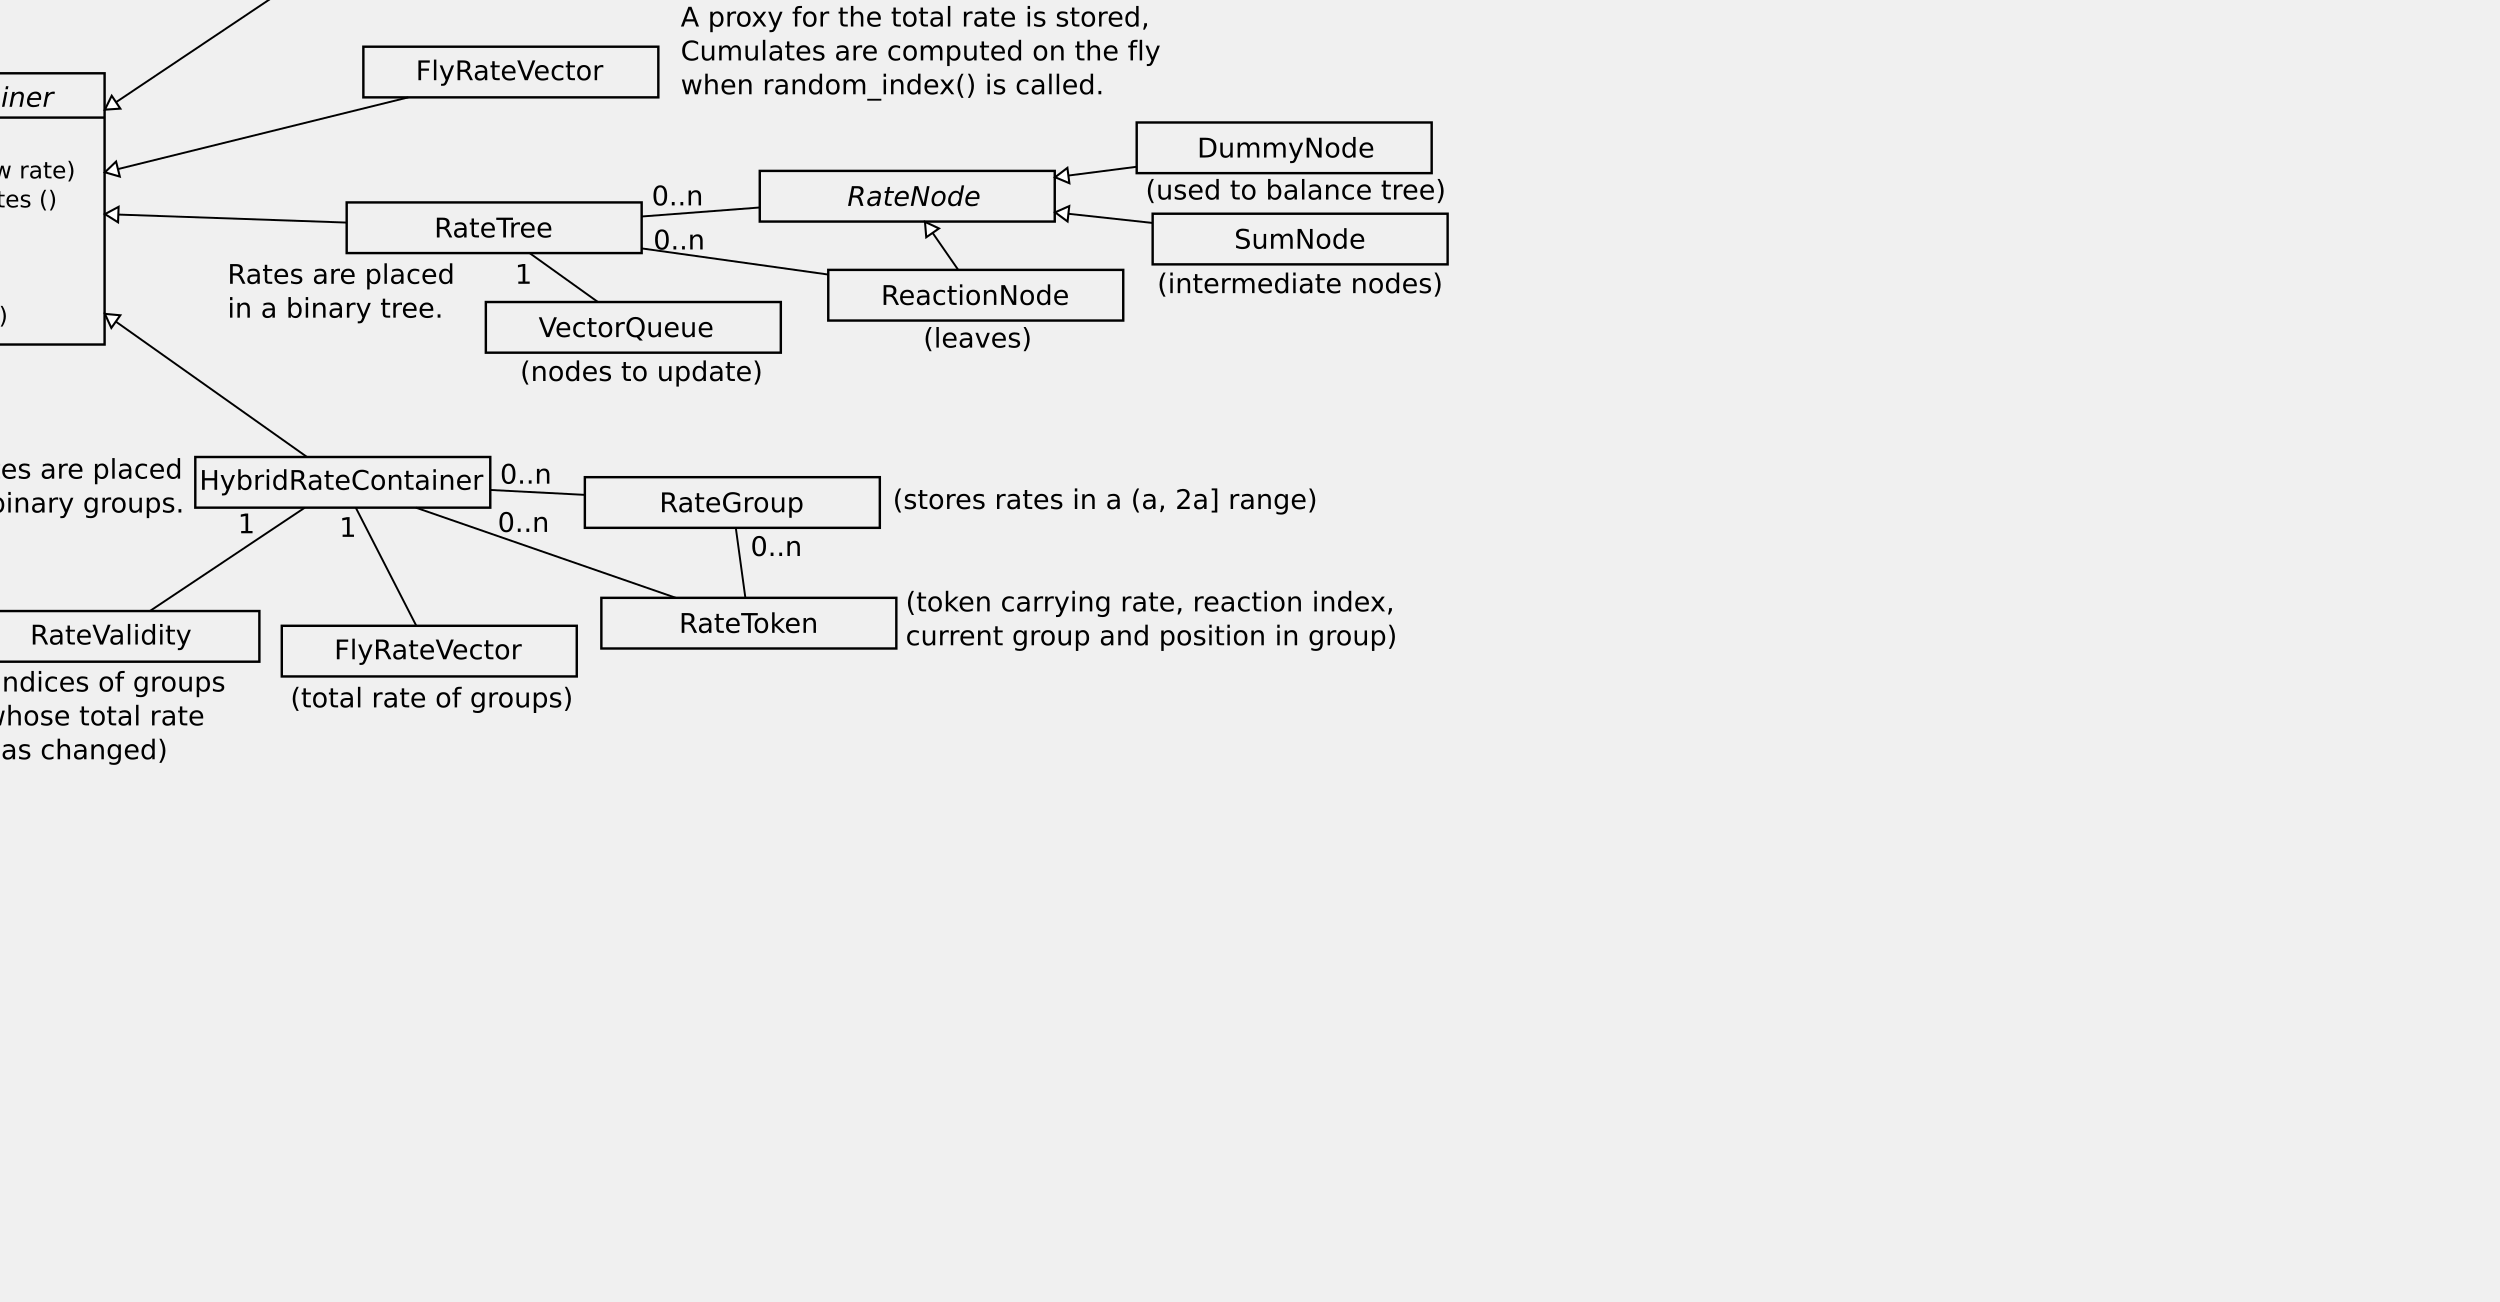
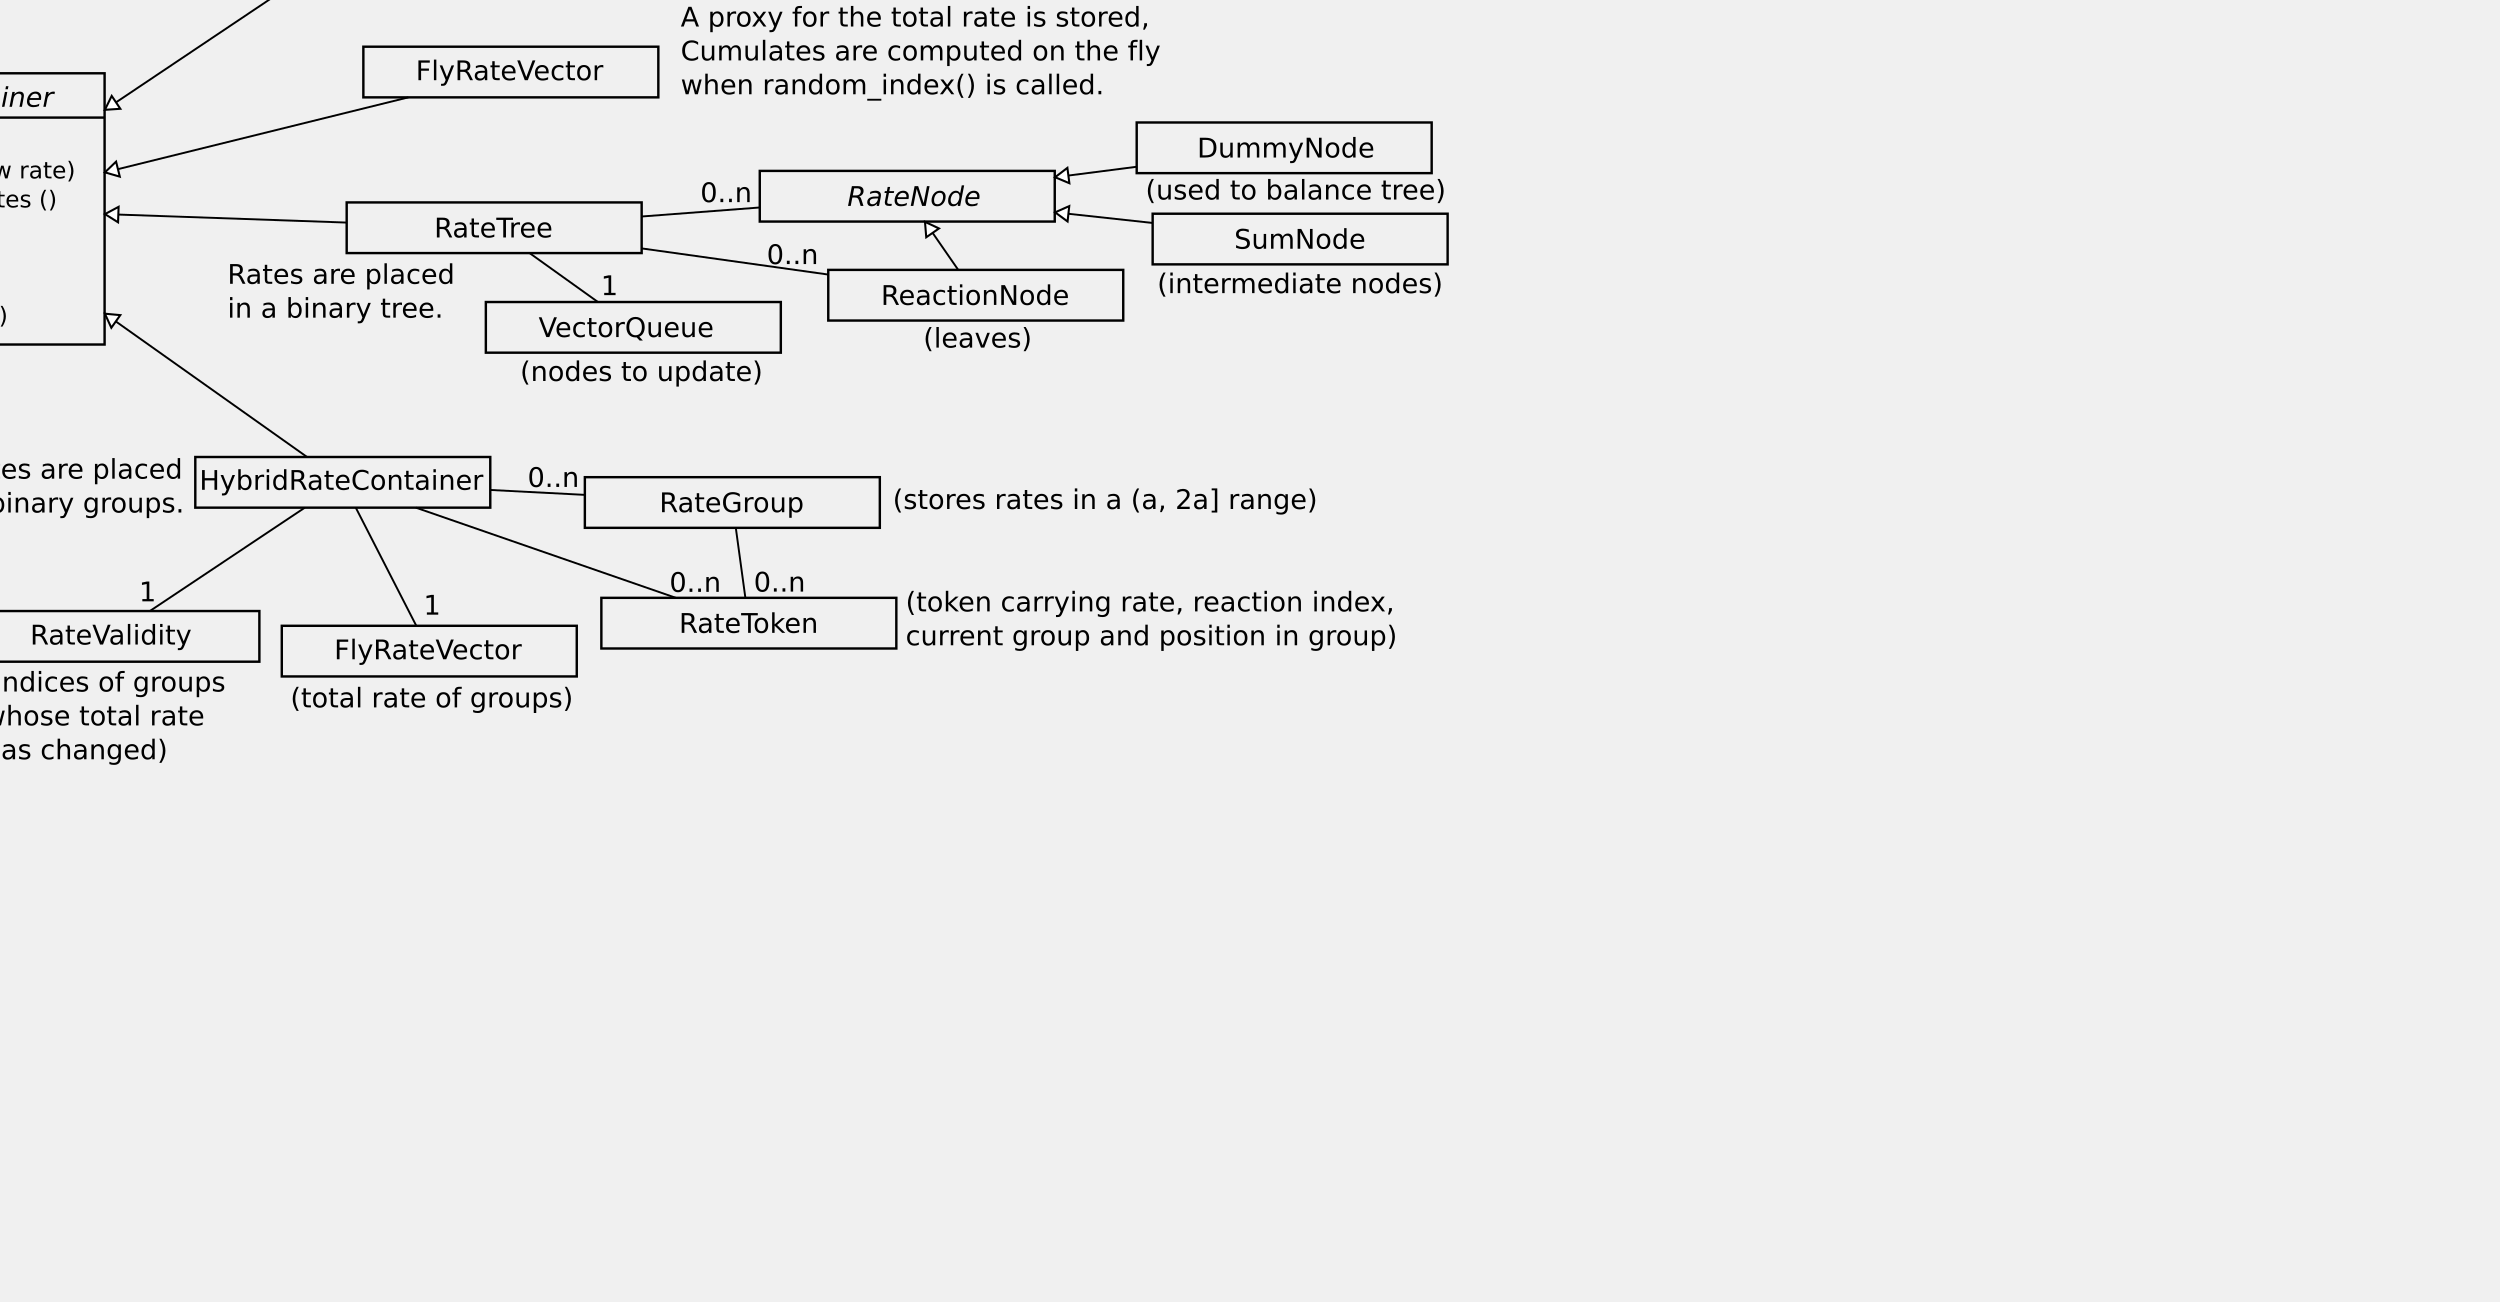
<svg xmlns="http://www.w3.org/2000/svg" id="svg2" version="1.1" width="1292.062" height="672.531" xml:space="preserve">
  <defs id="defs6">
    <marker orient="auto" refY="0.0" refX="0.0" id="Arrow1Lstart" style="overflow:visible">
      <path id="path4968" d="M 0.0,0.0 L 5.0,-5.0 L -12.5,0.0 L 5.0,5.0 L 0.0,0.0 z " style="fill-rule:evenodd;stroke:#000000;stroke-width:1.0pt;marker-start:none" transform="scale(0.8) translate(12.5,0)" />
    </marker>
    <marker orient="auto" refY="0.0" refX="0.0" id="Arrow1Mstart" style="overflow:visible">
      <path id="path4974" d="M 0.0,0.0 L 5.0,-5.0 L -12.5,0.0 L 5.0,5.0 L 0.0,0.0 z " style="fill-rule:evenodd;stroke:#000000;stroke-width:1.0pt;marker-start:none" transform="scale(0.4) translate(10,0)" />
    </marker>
    <marker orient="auto" refY="0.0" refX="0.0" id="Arrow2Lend" style="overflow:visible;">
      <path id="path5264" style="font-size:12.0;fill-rule:evenodd;stroke-width:0.625;stroke-linejoin:round;" d="M 8.719,4.034 L -2.207,0.016 L 8.719,-4.002 C 6.973,-1.63 6.983,1.616 8.719,4.034 z " transform="scale(1.1) rotate(180) translate(1,0)" />
    </marker>
    <marker orient="auto" refY="0.0" refX="0.0" id="Arrow1Mend" style="overflow:visible;">
      <path id="path5252" d="M 0.0,0.0 L 5.0,-5.0 L -12.5,0.0 L 5.0,5.0 L 0.0,0.0 z " style="fill-rule:evenodd;stroke:#000000;stroke-width:1.0pt;marker-start:none;" transform="scale(0.4) rotate(180) translate(10,0)" />
    </marker>
    <marker orient="auto" refY="0.0" refX="0.0" id="Arrow1Lend" style="overflow:visible;">
      <path id="path5246" d="M 0.0,0.0 L 5.0,-5.0 L -12.5,0.0 L 5.0,5.0 L 0.0,0.0 z " style="fill-rule:evenodd;stroke:#000000;stroke-width:1.0pt;marker-start:none;" transform="scale(0.8) rotate(180) translate(12.5,0)" />
    </marker>
    <marker orient="auto" refY="0.0" refX="0.0" id="EmptyTriangleInL" style="overflow:visible">
      <path id="path5395" d="M 5.77,0.0 L -2.88,5.0 L -2.88,-5.0 L 5.77,0.0 z " style="fill-rule:evenodd;fill:#FFFFFF;stroke:#000000;stroke-width:1.0pt;marker-start:none" transform="scale(-0.8) translate(-6,0)" />
    </marker>
    <marker orient="auto" refY="0.0" refX="0.0" id="EmptyDiamondLstart" style="overflow:visible">
      <path id="path5359" d="M 0,-7.071 L -7.071,0 L 0,7.071 L 7.071,0 L 0,-7.071 z " style="fill-rule:evenodd;fill:#FFFFFF;stroke:#000000;stroke-width:1.0pt;marker-start:none" transform="scale(0.8) translate(7,0)" />
    </marker>
    <marker orient="auto" refY="0.0" refX="0.0" id="DiamondLstart" style="overflow:visible">
      <path id="path5332" d="M 0,-7.071 L -7.071,0 L 0,7.071 L 7.071,0 L 0,-7.071 z " style="fill-rule:evenodd;stroke:#000000;stroke-width:1.0pt;marker-start:none" transform="scale(0.8) translate(7,0)" />
    </marker>
    <marker orient="auto" refY="0" refX="0" id="marker26652" style="overflow:visible">
      <path id="path26654" style="font-size:12px;fill-rule:evenodd;stroke-width:0.625;stroke-linejoin:round" d="M 8.719,4.034 -2.207,0.016 8.719,-4.002 c -1.745,2.372 -1.735,5.617 -6e-7,8.035 z" transform="matrix(-1.1,0,0,-1.1,-1.1,0)" />
    </marker>
    <marker orient="auto" refY="0" refX="0" id="marker3135" style="overflow:visible">
      <path id="path3137" style="font-size:12px;fill-rule:evenodd;stroke-width:0.625;stroke-linejoin:round" d="M 8.719,4.034 -2.207,0.016 8.719,-4.002 c -1.745,2.372 -1.735,5.617 -6e-7,8.035 z" transform="matrix(-1.1,0,0,-1.1,-1.1,0)" />
    </marker>
    <marker orient="auto" refY="0" refX="0" id="marker3139" style="overflow:visible">
      <path id="path3141" style="font-size:12px;fill-rule:evenodd;stroke-width:0.625;stroke-linejoin:round" d="M 8.719,4.034 -2.207,0.016 8.719,-4.002 c -1.745,2.372 -1.735,5.617 -6e-7,8.035 z" transform="matrix(-1.1,0,0,-1.1,-1.1,0)" />
    </marker>
    <marker orient="auto" refY="0" refX="0" id="marker26130" style="overflow:visible">
      <path id="path26132" d="M 0,-7.071 -7.071,0 0,7.071 7.071,0 0,-7.071 z" style="fill:#ffffff;fill-rule:evenodd;stroke:#000000;stroke-width:1pt;marker-start:none" transform="matrix(0.8,0,0,0.8,5.6,0)" />
    </marker>
    <marker orient="auto" refY="0" refX="0" id="marker3145" style="overflow:visible">
      <path id="path3147" d="M 0,-7.071 -7.071,0 0,7.071 7.071,0 0,-7.071 z" style="fill:#ffffff;fill-rule:evenodd;stroke:#000000;stroke-width:1pt;marker-start:none" transform="matrix(0.8,0,0,0.8,5.6,0)" />
    </marker>
    <marker orient="auto" refY="0" refX="0" id="marker3149" style="overflow:visible">
      <path id="path3151" d="M 0,-7.071 -7.071,0 0,7.071 7.071,0 0,-7.071 z" style="fill:#ffffff;fill-rule:evenodd;stroke:#000000;stroke-width:1pt;marker-start:none" transform="matrix(0.8,0,0,0.8,5.6,0)" />
    </marker>
    <marker orient="auto" refY="0" refX="0" id="marker3153" style="overflow:visible">
      <path id="path3155" d="M 0,-7.071 -7.071,0 0,7.071 7.071,0 0,-7.071 z" style="fill:#ffffff;fill-rule:evenodd;stroke:#000000;stroke-width:1pt;marker-start:none" transform="matrix(0.8,0,0,0.8,5.6,0)" />
    </marker>
    <marker orient="auto" refY="0" refX="0" id="marker26656" style="overflow:visible">
      <path id="path26658" d="M 0,-7.071 -7.071,0 0,7.071 7.071,0 0,-7.071 z" style="fill-rule:evenodd;stroke:#000000;stroke-width:1pt;marker-start:none" transform="matrix(0.8,0,0,0.8,5.6,0)" />
    </marker>
    <marker orient="auto" refY="0" refX="0" id="marker26644" style="overflow:visible">
      <path id="path26646" d="m 5.77,0 -8.65,5 0,-10 8.65,5 z" style="fill:#ffffff;fill-rule:evenodd;stroke:#000000;stroke-width:1pt;marker-start:none" transform="matrix(-0.8,0,0,-0.8,4.8,0)" />
    </marker>
    <marker orient="auto" refY="0" refX="0" id="marker3161" style="overflow:visible">
      <path id="path3163" d="m 5.77,0 -8.65,5 0,-10 8.65,5 z" style="fill:#ffffff;fill-rule:evenodd;stroke:#000000;stroke-width:1pt;marker-start:none" transform="matrix(-0.8,0,0,-0.8,4.8,0)" />
    </marker>
    <marker orient="auto" refY="0" refX="0" id="marker3165" style="overflow:visible">
      <path id="path3167" d="m 5.77,0 -8.65,5 0,-10 8.65,5 z" style="fill:#ffffff;fill-rule:evenodd;stroke:#000000;stroke-width:1pt;marker-start:none" transform="matrix(-0.8,0,0,-0.8,4.8,0)" />
    </marker>
    <marker orient="auto" refY="0" refX="0" id="marker3169" style="overflow:visible">
      <path id="path3171" d="M 0,-7.071 -7.071,0 0,7.071 7.071,0 0,-7.071 z" style="fill-rule:evenodd;stroke:#000000;stroke-width:1pt;marker-start:none" transform="matrix(0.8,0,0,0.8,5.6,0)" />
    </marker>
    <marker orient="auto" refY="0" refX="0" id="marker3173" style="overflow:visible">
      <path id="path3175" d="M 0,-7.071 -7.071,0 0,7.071 7.071,0 0,-7.071 z" style="fill-rule:evenodd;stroke:#000000;stroke-width:1pt;marker-start:none" transform="matrix(0.8,0,0,0.8,5.6,0)" />
    </marker>
    <marker orient="auto" refY="0" refX="0" id="marker3177" style="overflow:visible">
      <path id="path3179" d="M 0,-7.071 -7.071,0 0,7.071 7.071,0 0,-7.071 z" style="fill-rule:evenodd;stroke:#000000;stroke-width:1pt;marker-start:none" transform="matrix(0.8,0,0,0.8,5.6,0)" />
    </marker>
    <marker orient="auto" refY="0" refX="0" id="marker3181" style="overflow:visible">
      <path id="path3183" d="M 0,-7.071 -7.071,0 0,7.071 7.071,0 0,-7.071 z" style="fill-rule:evenodd;stroke:#000000;stroke-width:1pt;marker-start:none" transform="matrix(0.8,0,0,0.8,5.6,0)" />
    </marker>
    <marker orient="auto" refY="0" refX="0" id="marker3185" style="overflow:visible">
      <path id="path3187" d="M 0,-7.071 -7.071,0 0,7.071 7.071,0 0,-7.071 z" style="fill-rule:evenodd;stroke:#000000;stroke-width:1pt;marker-start:none" transform="matrix(0.8,0,0,0.8,5.6,0)" />
    </marker>
    <marker orient="auto" refY="0" refX="0" id="marker3189" style="overflow:visible">
      <path id="path3191" d="M 0,-7.071 -7.071,0 0,7.071 7.071,0 0,-7.071 z" style="fill-rule:evenodd;stroke:#000000;stroke-width:1pt;marker-start:none" transform="matrix(0.8,0,0,0.8,5.6,0)" />
    </marker>
    <marker orient="auto" refY="0" refX="0" id="DiamondLstart-7" style="overflow:visible">
      <path id="path5332-3" d="M 0,-7.071 -7.071,0 0,7.071 7.071,0 0,-7.071 z" style="fill-rule:evenodd;stroke:#000000;stroke-width:1pt;marker-start:none" transform="matrix(0.8,0,0,0.8,5.6,0)" />
    </marker>
    <marker orient="auto" refY="0" refX="0" id="Arrow1Lend-2" style="overflow:visible">
      <path id="path5246-8" d="M 0,0 5,-5 -12.5,0 5,5 0,0 z" style="fill-rule:evenodd;stroke:#000000;stroke-width:1pt;marker-start:none" transform="matrix(-0.8,0,0,-0.8,-10,0)" />
    </marker>
    <marker orient="auto" refY="0" refX="0" id="Arrow1Lend-3" style="overflow:visible">
      <path id="path5246-6" d="M 0,0 5,-5 -12.5,0 5,5 0,0 z" style="fill-rule:evenodd;stroke:#000000;stroke-width:1pt;marker-start:none" transform="matrix(-0.8,0,0,-0.8,-10,0)" />
    </marker>
    <marker orient="auto" refY="0" refX="0" id="Arrow1Lend-9" style="overflow:visible">
      <path id="path5246-7" d="M 0,0 5,-5 -12.5,0 5,5 0,0 z" style="fill-rule:evenodd;stroke:#000000;stroke-width:1pt;marker-start:none" transform="matrix(-0.8,0,0,-0.8,-10,0)" />
    </marker>
    <marker orient="auto" refY="0" refX="0" id="Arrow1Lend-4" style="overflow:visible">
      <path id="path5246-2" d="M 0,0 5,-5 -12.5,0 5,5 0,0 z" style="fill-rule:evenodd;stroke:#000000;stroke-width:1pt;marker-start:none" transform="matrix(-0.8,0,0,-0.8,-10,0)" />
    </marker>
    <marker orient="auto" refY="0" refX="0" id="Arrow1Lend-0" style="overflow:visible">
      <path id="path5246-65" d="M 0,0 5,-5 -12.5,0 5,5 0,0 z" style="fill-rule:evenodd;stroke:#000000;stroke-width:1pt;marker-start:none" transform="matrix(-0.8,0,0,-0.8,-10,0)" />
    </marker>
    <marker orient="auto" refY="0" refX="0" id="Arrow1Lstart-5" style="overflow:visible">
      <path id="path4968-0" d="M 0,0 5,-5 -12.5,0 5,5 0,0 z" style="fill-rule:evenodd;stroke:#000000;stroke-width:1pt;marker-start:none" transform="matrix(0.8,0,0,0.8,10,0)" />
    </marker>
    <marker orient="auto" refY="0" refX="0" id="Arrow1Lend-8" style="overflow:visible">
      <path id="path5246-9" d="M 0,0 5,-5 -12.5,0 5,5 0,0 z" style="fill-rule:evenodd;stroke:#000000;stroke-width:1pt;marker-start:none" transform="matrix(-0.8,0,0,-0.8,-10,0)" />
    </marker>
  </defs>
  <g id="g10" transform="matrix(1.25,0,0,-1.25,0,672.5313)">
    <text xml:space="preserve" style="font-size:9.6px;font-style:normal;font-variant:normal;font-weight:normal;font-stretch:normal;line-height:125%;letter-spacing:0px;word-spacing:0px;fill:#000000;fill-opacity:1;stroke:none;font-family:DejaVu Sans;-inkscape-font-specification:DejaVu Sans" x="475.048" y="-444.904" id="text4309-6-8" transform="scale(1,-1)">
      <tspan id="tspan7746-8" x="475.048" y="-444.904" />
      <tspan id="tspan7114-2-8" x="475.048" y="-432.904" />
    </text>
    <g id="g5573-2-6" transform="translate(-284.9217,16.38371)">
      <path id="path104-1-9" style="fill:none;stroke:#000000;stroke-width:1;stroke-linecap:butt;stroke-linejoin:miter;stroke-miterlimit:4;stroke-opacity:1;stroke-dasharray:none" d="m 206.208,491.339 121.959,0 0,-112.144 -121.959,0 z" />
      <text y="-477.49" x="226.393" transform="scale(1,-1)" id="text106-6-9" style="font-size:11.2px;font-style:oblique;font-variant:normal;font-weight:normal;font-stretch:normal;font-family:DejaVu Sans;-inkscape-font-specification:DejaVu Sans Oblique">
        <tspan style="font-size:11.2px;font-style:oblique;font-variant:normal;font-weight:normal;font-stretch:normal;writing-mode:lr-tb;fill:#000000;fill-opacity:1;fill-rule:nonzero;stroke:none;font-family:DejaVu Sans;-inkscape-font-specification:DejaVu Sans Oblique" x="226.393" y="-477.49" id="tspan108-1-2">RateContainer</tspan>
      </text>
      <path id="path3395-3-0" d="m 205.658,473.022 122.693,0" style="fill:none;stroke:#000000;stroke-width:1;stroke-linecap:butt;stroke-linejoin:miter;stroke-miterlimit:4;stroke-opacity:1;stroke-dasharray:none" />
      <text transform="scale(1,-1)" id="text4309-3-4" y="-459.884" x="209.343" style="font-size:9.6px;font-style:normal;font-variant:normal;font-weight:normal;font-stretch:normal;line-height:125%;letter-spacing:0px;word-spacing:0px;fill:#000000;fill-opacity:1;stroke:none;font-family:DejaVu Sans;-inkscape-font-specification:DejaVu Sans" xml:space="preserve">
        <tspan style="font-style:oblique;-inkscape-font-specification:DejaVu Sans Oblique" y="-459.884" x="209.343" id="tspan4311-6-0">commands</tspan>
        <tspan id="tspan4319-5-0" y="-447.884" x="209.343">set_rate (id, new rate)</tspan>
        <tspan y="-435.884" x="209.343" id="tspan7084-7-4">update_cumulates ()</tspan>
        <tspan id="tspan4315-0-1" y="-423.884" x="209.343" />
        <tspan style="font-style:oblique;-inkscape-font-specification:DejaVu Sans Oblique" id="tspan4321-9-4" y="-411.884" x="209.343">accessors</tspan>
        <tspan y="-399.884" x="209.343" id="tspan6718-1-5">total_rate ()</tspan>
        <tspan y="-387.884" x="209.343" id="tspan7537-8-1">random_index ()</tspan>
        <tspan y="-375.884" x="209.343" id="tspan3089-5-7" />
      </text>
    </g>
    <g id="g3203" transform="translate(-6.029068,-21.43668)">
      <path d="m 87.068,590.649 121.959,0 0,-20.944 -121.959,0 z" style="fill:none;stroke:#000000;stroke-width:1;stroke-linecap:butt;stroke-linejoin:miter;stroke-miterlimit:4;stroke-opacity:1;stroke-dasharray:none" id="path104-1-9-7" />
      <text transform="scale(1,-1)" style="font-size:11.2px;font-style:normal;font-variant:normal;font-weight:normal;font-stretch:normal;font-family:DejaVu Sans;-inkscape-font-specification:DejaVu Sans" id="text106-6-9-5" x="116.823" y="-576.174">
        <tspan id="tspan108-1-2-9" y="-576.174" x="116.823" style="font-size:11.2px;font-style:normal;font-variant:normal;font-weight:normal;font-stretch:normal;writing-mode:lr-tb;fill:#000000;fill-opacity:1;fill-rule:nonzero;stroke:none;font-family:DejaVu Sans;-inkscape-font-specification:DejaVu Sans">RateVector</tspan>
      </text>
    </g>
    <g id="g3203-0" transform="translate(56.27129,-136.3193)">
      <path d="m 87.068,590.649 121.959,0 0,-20.944 -121.959,0 z" style="fill:none;stroke:#000000;stroke-width:1;stroke-linecap:butt;stroke-linejoin:miter;stroke-miterlimit:4;stroke-opacity:1;stroke-dasharray:none" id="path104-1-9-7-8" />
      <text transform="scale(1,-1)" style="font-size:11.2px;font-style:normal;font-variant:normal;font-weight:normal;font-stretch:normal;font-family:DejaVu Sans;-inkscape-font-specification:DejaVu Sans" id="text106-6-9-5-3" x="123.263" y="-576.174">
        <tspan id="tspan108-1-2-9-2" y="-576.174" x="123.263" style="font-size:11.2px;font-style:normal;font-variant:normal;font-weight:normal;font-stretch:normal;writing-mode:lr-tb;fill:#000000;fill-opacity:1;fill-rule:nonzero;stroke:none;font-family:DejaVu Sans;-inkscape-font-specification:DejaVu Sans">RateTree</tspan>
      </text>
    </g>
    <g id="g3203-0-1" transform="translate(-6.318726,-241.5748)">
      <path d="m 87.068,590.649 121.959,0 0,-20.944 -121.959,0 z" style="fill:none;stroke:#000000;stroke-width:1;stroke-linecap:butt;stroke-linejoin:miter;stroke-miterlimit:4;stroke-opacity:1;stroke-dasharray:none" id="path104-1-9-7-8-0" />
      <text transform="scale(1,-1)" style="font-size:11.2px;font-style:normal;font-variant:normal;font-weight:normal;font-stretch:normal;font-family:DejaVu Sans;-inkscape-font-specification:DejaVu Sans" id="text106-6-9-5-3-1" x="88.769" y="-577.087">
        <tspan id="tspan108-1-2-9-2-0" y="-577.087" x="88.769" style="font-size:11.2px;font-style:normal;font-variant:normal;font-weight:normal;font-stretch:normal;writing-mode:lr-tb;fill:#000000;fill-opacity:1;fill-rule:nonzero;stroke:none;font-family:DejaVu Sans;-inkscape-font-specification:DejaVu Sans">HybridRateContainer</tspan>
      </text>
    </g>
    <g id="g3203-60" transform="translate(63.1673,-71.93449)">
      <path d="m 87.068,590.649 121.959,0 0,-20.944 -121.959,0 z" style="fill:none;stroke:#000000;stroke-width:1;stroke-linecap:butt;stroke-linejoin:miter;stroke-miterlimit:4;stroke-opacity:1;stroke-dasharray:none" id="path104-1-9-7-6" />
      <text transform="scale(1,-1)" style="font-size:11.2px;font-style:normal;font-variant:normal;font-weight:normal;font-stretch:normal;font-family:DejaVu Sans;-inkscape-font-specification:DejaVu Sans" id="text106-6-9-5-48" x="108.74" y="-576.801">
        <tspan id="tspan108-1-2-9-7" y="-576.801" x="108.74" style="font-size:11.2px;font-style:normal;font-variant:normal;font-weight:normal;font-stretch:normal;writing-mode:lr-tb;fill:#000000;fill-opacity:1;fill-rule:nonzero;stroke:none;font-family:DejaVu Sans;-inkscape-font-specification:DejaVu Sans">FlyRateVector</tspan>
      </text>
    </g>
-     <path style="fill:none;stroke:#000000;stroke-width:1px;stroke-linecap:butt;stroke-linejoin:miter;stroke-opacity:1;marker-start:url(#marker3165)" d="M 54.057,56.776 157.973,-12.804" id="path3316" transform="matrix(0.8,0,0,-0.8,0,538.025)" />
-     <path style="fill:none;stroke:#000000;stroke-width:1px;stroke-linecap:butt;stroke-linejoin:miter;stroke-opacity:1;marker-start:url(#marker3165)" d="M 54.057,89.085 211.019,50.318" id="path3318" transform="matrix(0.8,0,0,-0.8,0,538.025)" />
-     <path style="fill:none;stroke:#000000;stroke-width:1px;stroke-linecap:butt;stroke-linejoin:miter;stroke-opacity:1;marker-start:url(#marker3165)" d="m 54.057,110.649 125.117,4.387" id="path3320" transform="matrix(0.8,0,0,-0.8,0,538.025)" />
-     <path style="fill:none;stroke:#000000;stroke-width:1px;stroke-linecap:butt;stroke-linejoin:miter;stroke-opacity:1;marker-start:url(#marker3165)" d="m 54.057,162.106 104.618,74.083" id="path3322" transform="matrix(0.8,0,0,-0.8,0,538.025)" />
+     <path style="fill:none;stroke:#000000;stroke-width:1px;stroke-linecap:butt;stroke-linejoin:miter;stroke-opacity:1;marker-start:url(#marker3165)" d="M 54.057,56.858 157.992,-12.804" id="path3316" transform="matrix(0.8,0,0,-0.8,0,538.025)" />
+     <path style="fill:none;stroke:#000000;stroke-width:1px;stroke-linecap:butt;stroke-linejoin:miter;stroke-opacity:1;marker-start:url(#marker3165)" d="M 54.057,89.121 211.055,50.318" id="path3318" transform="matrix(0.8,0,0,-0.8,0,538.025)" />
+     <path style="fill:none;stroke:#000000;stroke-width:1px;stroke-linecap:butt;stroke-linejoin:miter;stroke-opacity:1;marker-start:url(#marker3165)" d="m 54.057,110.644 125.117,4.39" id="path3320" transform="matrix(0.8,0,0,-0.8,0,538.025)" />
+     <path style="fill:none;stroke:#000000;stroke-width:1px;stroke-linecap:butt;stroke-linejoin:miter;stroke-opacity:1;marker-start:url(#marker3165)" d="M 54.057,162.019 158.693,236.188" id="path3322" transform="matrix(0.8,0,0,-0.8,0,538.025)" />
    <text xml:space="preserve" style="font-size:11.2px;font-style:normal;font-variant:normal;font-weight:normal;font-stretch:normal;line-height:125%;letter-spacing:0px;word-spacing:0px;fill:#000000;fill-opacity:1;stroke:none;font-family:DejaVu Sans;-inkscape-font-specification:DejaVu Sans" x="-18.505" y="-340.119" id="text4538" transform="scale(1,-1)">
      <tspan x="-18.505" y="-340.119" id="tspan4542">Rates are placed </tspan>
      <tspan x="-18.505" y="-326.119" id="tspan4540">in binary groups.</tspan>
    </text>
    <text xml:space="preserve" style="font-size:11.2px;font-style:normal;font-variant:normal;font-weight:normal;font-stretch:normal;line-height:125%;letter-spacing:0px;word-spacing:0px;fill:#000000;fill-opacity:1;stroke:none;font-family:DejaVu Sans;-inkscape-font-specification:DejaVu Sans" x="94.038" y="-420.671" id="text4546" transform="scale(1,-1)">
      <tspan id="tspan4548" x="94.038" y="-420.671">Rates are placed</tspan>
      <tspan x="94.038" y="-406.671" id="tspan4538">in a binary tree.</tspan>
    </text>
    <text xml:space="preserve" style="font-size:11.2px;font-style:normal;font-variant:normal;font-weight:normal;font-stretch:normal;line-height:125%;letter-spacing:0px;word-spacing:0px;fill:#000000;fill-opacity:1;stroke:none;font-family:DejaVu Sans;-inkscape-font-specification:DejaVu Sans" x="281.43" y="-541.049" id="text4550" transform="scale(1,-1)">
      <tspan id="tspan4552" x="281.43" y="-541.049">Rates are placed in a vector. </tspan>
      <tspan x="281.43" y="-527.049" id="tspan4575">A proxy for the total rate is stored, </tspan>
      <tspan x="281.43" y="-513.049" id="tspan4577">Cumulates are computed on the fly</tspan>
      <tspan x="281.43" y="-499.049" id="tspan4579">when random_index() is called.</tspan>
    </text>
    <text xml:space="preserve" style="font-size:11.2px;font-style:normal;font-variant:normal;font-weight:normal;font-stretch:normal;line-height:125%;letter-spacing:0px;word-spacing:0px;fill:#000000;fill-opacity:1;stroke:none;font-family:DejaVu Sans;-inkscape-font-specification:DejaVu Sans" x="139.591" y="-594.136" id="text4550-6" transform="scale(1,-1)">
      <tspan id="tspan4552-0" x="139.591" y="-594.136">Rates are placed in a vector </tspan>
      <tspan x="139.591" y="-580.136" id="tspan4581">(naive implementation).</tspan>
    </text>
    <g id="g3203-0-2" transform="translate(227.0686,-123.2852)">
      <path d="m 87.068,590.649 121.959,0 0,-20.944 -121.959,0 z" style="fill:none;stroke:#000000;stroke-width:1;stroke-linecap:butt;stroke-linejoin:miter;stroke-miterlimit:4;stroke-opacity:1;stroke-dasharray:none" id="path104-1-9-7-8-2" />
      <text transform="scale(1,-1)" style="font-size:11.2px;font-style:normal;font-variant:normal;font-weight:normal;font-stretch:normal;font-family:DejaVu Sans;-inkscape-font-specification:DejaVu Sans" id="text106-6-9-5-3-12" x="123.263" y="-576.174">
        <tspan id="tspan108-1-2-9-2-5" y="-576.174" x="123.263" style="font-size:11.2px;font-style:oblique;font-variant:normal;font-weight:normal;font-stretch:normal;writing-mode:lr-tb;fill:#000000;fill-opacity:1;fill-rule:nonzero;stroke:none;font-family:DejaVu Sans;-inkscape-font-specification:DejaVu Sans Oblique">RateNode</tspan>
      </text>
    </g>
    <g id="g3203-0-2-2" transform="translate(255.3872,-164.2128)">
      <path d="m 87.068,590.649 121.959,0 0,-20.944 -121.959,0 z" style="fill:none;stroke:#000000;stroke-width:1;stroke-linecap:butt;stroke-linejoin:miter;stroke-miterlimit:4;stroke-opacity:1;stroke-dasharray:none" id="path104-1-9-7-8-2-4" />
      <text transform="scale(1,-1)" style="font-size:11.2px;font-style:normal;font-variant:normal;font-weight:normal;font-stretch:normal;font-family:DejaVu Sans;-inkscape-font-specification:DejaVu Sans" id="text106-6-9-5-3-12-8" x="108.863" y="-576.174">
        <tspan id="tspan108-1-2-9-2-5-4" y="-576.174" x="108.863" style="font-size:11.2px;font-style:normal;font-variant:normal;font-weight:normal;font-stretch:normal;writing-mode:lr-tb;fill:#000000;fill-opacity:1;fill-rule:nonzero;stroke:none;font-family:DejaVu Sans;-inkscape-font-specification:DejaVu Sans">ReactionNode</tspan>
      </text>
    </g>
    <g id="g3203-0-2-2-7" transform="translate(389.5076,-140.9852)">
      <path d="m 87.068,590.649 121.959,0 0,-20.944 -121.959,0 z" style="fill:none;stroke:#000000;stroke-width:1;stroke-linecap:butt;stroke-linejoin:miter;stroke-miterlimit:4;stroke-opacity:1;stroke-dasharray:none" id="path104-1-9-7-8-2-4-1" />
      <text transform="scale(1,-1)" style="font-size:11.2px;font-style:normal;font-variant:normal;font-weight:normal;font-stretch:normal;font-family:DejaVu Sans;-inkscape-font-specification:DejaVu Sans" id="text106-6-9-5-3-12-8-2" x="120.796" y="-576.174">
        <tspan id="tspan108-1-2-9-2-5-4-7" y="-576.174" x="120.796" style="font-size:11.2px;font-style:normal;font-variant:normal;font-weight:normal;font-stretch:normal;writing-mode:lr-tb;fill:#000000;fill-opacity:1;fill-rule:nonzero;stroke:none;font-family:DejaVu Sans;-inkscape-font-specification:DejaVu Sans">SumNode</tspan>
      </text>
    </g>
    <g id="g3203-0-2-2-0" transform="translate(382.9119,-103.2669)">
      <path d="m 87.068,590.649 121.959,0 0,-20.944 -121.959,0 z" style="fill:none;stroke:#000000;stroke-width:1;stroke-linecap:butt;stroke-linejoin:miter;stroke-miterlimit:4;stroke-opacity:1;stroke-dasharray:none" id="path104-1-9-7-8-2-4-8" />
      <text transform="scale(1,-1)" style="font-size:11.2px;font-style:normal;font-variant:normal;font-weight:normal;font-stretch:normal;font-family:DejaVu Sans;-inkscape-font-specification:DejaVu Sans" id="text106-6-9-5-3-12-8-3" x="112.063" y="-576.174">
        <tspan id="tspan108-1-2-9-2-5-4-3" y="-576.174" x="112.063" style="font-size:11.2px;font-style:normal;font-variant:normal;font-weight:normal;font-stretch:normal;writing-mode:lr-tb;fill:#000000;fill-opacity:1;fill-rule:nonzero;stroke:none;font-family:DejaVu Sans;-inkscape-font-specification:DejaVu Sans">DummyNode</tspan>
      </text>
    </g>
    <path style="fill:none;stroke:#000000;stroke-width:1px;stroke-linecap:butt;stroke-linejoin:miter;stroke-opacity:1" d="m 331.622,111.892 61.048,-4.659" id="path3192" transform="matrix(0.8,0,0,-0.8,0,538.025)" />
    <path style="fill:none;stroke:#000000;stroke-width:1px;stroke-linecap:butt;stroke-linejoin:miter;stroke-opacity:1" d="m 331.622,128.387 96.446,13.511" id="path3194" transform="matrix(0.8,0,0,-0.8,0,538.025)" />
    <path style="fill:none;stroke:#000000;stroke-width:1px;stroke-linecap:butt;stroke-linejoin:miter;stroke-opacity:1;marker-start:url(#marker3165)" d="m 477.952,114.506 17.284,24.98" id="path3196" transform="matrix(0.8,0,0,-0.8,0,538.025)" />
    <path style="fill:none;stroke:#000000;stroke-width:1px;stroke-linecap:butt;stroke-linejoin:miter;stroke-opacity:1;marker-start:url(#marker3165)" d="m 545.119,91.625 42.355,-5.441" id="path3198" transform="matrix(0.8,0,0,-0.8,0,538.025)" />
    <path style="fill:none;stroke:#000000;stroke-width:1px;stroke-linecap:butt;stroke-linejoin:miter;stroke-opacity:1;marker-start:url(#marker3165)" d="m 545.119,109.722 50.6,5.514" id="path3200" transform="matrix(0.8,0,0,-0.8,0,538.025)" />
-     <text xml:space="preserve" style="font-size:11.2px;font-style:normal;font-variant:normal;font-weight:normal;font-stretch:normal;line-height:125%;letter-spacing:0px;word-spacing:0px;fill:#000000;fill-opacity:1;stroke:none;font-family:DejaVu Sans;-inkscape-font-specification:DejaVu Sans" x="269.448" y="-453.11" id="text3202" transform="scale(1,-1)">
-       <tspan id="tspan3204" x="269.448" y="-453.11">0..n</tspan>
-     </text>
-     <text xml:space="preserve" style="font-size:11.2px;font-style:normal;font-variant:normal;font-weight:normal;font-stretch:normal;line-height:125%;letter-spacing:0px;word-spacing:0px;fill:#000000;fill-opacity:1;stroke:none;font-family:DejaVu Sans;-inkscape-font-specification:DejaVu Sans" x="270.118" y="-434.873" id="text3206" transform="scale(1,-1)">
-       <tspan id="tspan3208" x="270.118" y="-434.873">0..n</tspan>
+     <text xml:space="preserve" style="font-style:normal;font-variant:normal;font-weight:normal;font-stretch:normal;font-size:11.2px;line-height:125%;font-family:'DejaVu Sans';-inkscape-font-specification:'DejaVu Sans';letter-spacing:0px;word-spacing:0px;fill:#000000;fill-opacity:1;stroke:none" x="289.545" y="-454.45" id="text3202" transform="scale(1,-1)">
+       <tspan id="tspan3204" x="289.545" y="-454.45">0..n</tspan>
+     </text>
+     <text xml:space="preserve" style="font-style:normal;font-variant:normal;font-weight:normal;font-stretch:normal;font-size:11.2px;line-height:125%;font-family:'DejaVu Sans';-inkscape-font-specification:'DejaVu Sans';letter-spacing:0px;word-spacing:0px;fill:#000000;fill-opacity:1;stroke:none" x="317.01" y="-428.844" id="text3206" transform="scale(1,-1)">
+       <tspan id="tspan3208" x="317.01" y="-428.844">0..n</tspan>
    </text>
    <g id="g3203-0-2-7" transform="translate(154.746,-249.9184)">
      <path d="m 87.068,590.649 121.959,0 0,-20.944 -121.959,0 z" style="fill:none;stroke:#000000;stroke-width:1;stroke-linecap:butt;stroke-linejoin:miter;stroke-miterlimit:4;stroke-opacity:1;stroke-dasharray:none" id="path104-1-9-7-8-2-9" />
      <text transform="scale(1,-1)" style="font-size:11.2px;font-style:normal;font-variant:normal;font-weight:normal;font-stretch:normal;font-family:DejaVu Sans;-inkscape-font-specification:DejaVu Sans" id="text106-6-9-5-3-12-9" x="117.89" y="-576.174">
        <tspan id="tspan108-1-2-9-2-5-3" y="-576.174" x="117.89" style="font-size:11.2px;font-style:normal;font-variant:normal;font-weight:normal;font-stretch:normal;writing-mode:lr-tb;fill:#000000;fill-opacity:1;fill-rule:nonzero;stroke:none;font-family:DejaVu Sans;-inkscape-font-specification:DejaVu Sans">RateGroup</tspan>
      </text>
    </g>
    <g id="g3203-0-2-24" transform="translate(161.5695,-299.8064)">
      <path d="m 87.068,590.649 121.959,0 0,-20.944 -121.959,0 z" style="fill:none;stroke:#000000;stroke-width:1;stroke-linecap:butt;stroke-linejoin:miter;stroke-miterlimit:4;stroke-opacity:1;stroke-dasharray:none" id="path104-1-9-7-8-2-5" />
      <text transform="scale(1,-1)" style="font-size:11.2px;font-style:normal;font-variant:normal;font-weight:normal;font-stretch:normal;font-family:DejaVu Sans;-inkscape-font-specification:DejaVu Sans" id="text106-6-9-5-3-12-5" x="119.191" y="-576.174">
        <tspan id="tspan108-1-2-9-2-5-7" y="-576.174" x="119.191" style="font-size:11.2px;font-style:normal;font-variant:normal;font-weight:normal;font-stretch:normal;writing-mode:lr-tb;fill:#000000;fill-opacity:1;fill-rule:nonzero;stroke:none;font-family:DejaVu Sans;-inkscape-font-specification:DejaVu Sans">RateToken</tspan>
      </text>
    </g>
    <g id="g3203-60-9" transform="translate(29.44222,-311.3662)">
      <path d="m 87.068,590.649 121.959,0 0,-20.944 -121.959,0 z" style="fill:none;stroke:#000000;stroke-width:1;stroke-linecap:butt;stroke-linejoin:miter;stroke-miterlimit:4;stroke-opacity:1;stroke-dasharray:none" id="path104-1-9-7-6-0" />
      <text transform="scale(1,-1)" style="font-size:11.2px;font-style:normal;font-variant:normal;font-weight:normal;font-stretch:normal;font-family:DejaVu Sans;-inkscape-font-specification:DejaVu Sans" id="text106-6-9-5-48-6" x="108.74" y="-576.801">
        <tspan id="tspan108-1-2-9-7-0" y="-576.801" x="108.74" style="font-size:11.2px;font-style:normal;font-variant:normal;font-weight:normal;font-stretch:normal;writing-mode:lr-tb;fill:#000000;fill-opacity:1;fill-rule:nonzero;stroke:none;font-family:DejaVu Sans;-inkscape-font-specification:DejaVu Sans">FlyRateVector</tspan>
      </text>
    </g>
    <g id="g3203-0-2-2-00" transform="translate(113.8104,-177.4976)">
      <path d="m 87.068,590.649 121.959,0 0,-20.944 -121.959,0 z" style="fill:none;stroke:#000000;stroke-width:1;stroke-linecap:butt;stroke-linejoin:miter;stroke-miterlimit:4;stroke-opacity:1;stroke-dasharray:none" id="path104-1-9-7-8-2-4-9" />
      <text transform="scale(1,-1)" style="font-size:11.2px;font-style:normal;font-variant:normal;font-weight:normal;font-stretch:normal;font-family:DejaVu Sans;-inkscape-font-specification:DejaVu Sans" id="text106-6-9-5-3-12-8-4" x="108.863" y="-576.174">
        <tspan id="tspan108-1-2-9-2-5-4-1" y="-576.174" x="108.863" style="font-size:11.2px;font-style:normal;font-variant:normal;font-weight:normal;font-stretch:normal;writing-mode:lr-tb;fill:#000000;fill-opacity:1;fill-rule:nonzero;stroke:none;font-family:DejaVu Sans;-inkscape-font-specification:DejaVu Sans">VectorQueue</tspan>
      </text>
    </g>
    <path style="fill:none;stroke:#000000;stroke-width:1px;stroke-linecap:butt;stroke-linejoin:miter;stroke-opacity:1" d="m 273.689,130.799 35.342,25.293" id="path4516" transform="matrix(0.8,0,0,-0.8,0,538.025)" />
-     <text xml:space="preserve" style="font-size:11.2px;font-style:normal;font-variant:normal;font-weight:normal;font-stretch:normal;line-height:125%;letter-spacing:0px;word-spacing:0px;fill:#000000;fill-opacity:1;stroke:none;font-family:DejaVu Sans;-inkscape-font-specification:DejaVu Sans" x="212.916" y="-420.695" id="text4518" transform="scale(1,-1)">
-       <tspan id="tspan4520" x="212.916" y="-420.695">1</tspan>
+     <text xml:space="preserve" style="font-style:normal;font-variant:normal;font-weight:normal;font-stretch:normal;font-size:11.2px;line-height:125%;font-family:'DejaVu Sans';-inkscape-font-specification:'DejaVu Sans';letter-spacing:0px;word-spacing:0px;fill:#000000;fill-opacity:1;stroke:none" x="248.421" y="-416.006" id="text4518" transform="scale(1,-1)">
+       <tspan id="tspan4520" x="248.421" y="-416.006">1</tspan>
    </text>
    <text xml:space="preserve" style="font-size:11.2px;font-style:normal;font-variant:normal;font-weight:normal;font-stretch:normal;line-height:125%;letter-spacing:0px;word-spacing:0px;fill:#000000;fill-opacity:1;stroke:none;font-family:DejaVu Sans;-inkscape-font-specification:DejaVu Sans" x="473.617" y="-455.53" id="text4522" transform="scale(1,-1)">
      <tspan id="tspan4524" x="473.617" y="-455.53">(used to balance tree)</tspan>
    </text>
    <text xml:space="preserve" style="font-size:11.2px;font-style:normal;font-variant:normal;font-weight:normal;font-stretch:normal;line-height:125%;letter-spacing:0px;word-spacing:0px;fill:#000000;fill-opacity:1;stroke:none;font-family:DejaVu Sans;-inkscape-font-specification:DejaVu Sans" x="478.455" y="-416.836" id="text4526" transform="scale(1,-1)">
      <tspan id="tspan4528" x="478.455" y="-416.836">(intermediate nodes)</tspan>
    </text>
    <text xml:space="preserve" style="font-size:11.2px;font-style:normal;font-variant:normal;font-weight:normal;font-stretch:normal;line-height:125%;letter-spacing:0px;word-spacing:0px;fill:#000000;fill-opacity:1;stroke:none;font-family:DejaVu Sans;-inkscape-font-specification:DejaVu Sans" x="381.73" y="-394.309" id="text4530" transform="scale(1,-1)">
      <tspan id="tspan4532" x="381.73" y="-394.309">(leaves)</tspan>
    </text>
    <text xml:space="preserve" style="font-size:11.2px;font-style:normal;font-variant:normal;font-weight:normal;font-stretch:normal;line-height:125%;letter-spacing:0px;word-spacing:0px;fill:#000000;fill-opacity:1;stroke:none;font-family:DejaVu Sans;-inkscape-font-specification:DejaVu Sans" x="215.037" y="-380.501" id="text4534" transform="scale(1,-1)">
      <tspan id="tspan4536" x="215.037" y="-380.501">(nodes to update)</tspan>
    </text>
    <g id="g3203-60-9-3" transform="translate(-101.7855,-305.2651)">
      <path d="m 87.068,590.649 121.959,0 0,-20.944 -121.959,0 z" style="fill:none;stroke:#000000;stroke-width:1;stroke-linecap:butt;stroke-linejoin:miter;stroke-miterlimit:4;stroke-opacity:1;stroke-dasharray:none" id="path104-1-9-7-6-0-1" />
      <text transform="scale(1,-1)" style="font-size:11.2px;font-style:normal;font-variant:normal;font-weight:normal;font-stretch:normal;font-family:DejaVu Sans;-inkscape-font-specification:DejaVu Sans" id="text106-6-9-5-48-6-9" x="114.25" y="-576.801">
        <tspan id="tspan108-1-2-9-7-0-0" y="-576.801" x="114.25" style="font-size:11.2px;font-style:normal;font-variant:normal;font-weight:normal;font-stretch:normal;writing-mode:lr-tb;fill:#000000;fill-opacity:1;fill-rule:nonzero;stroke:none;font-family:DejaVu Sans;-inkscape-font-specification:DejaVu Sans">RateValidity</tspan>
      </text>
    </g>
    <path style="fill:none;stroke:#000000;stroke-width:1px;stroke-linecap:butt;stroke-linejoin:miter;stroke-opacity:1" d="m 214.9,262.368 134.38,46.609" id="path4569" transform="matrix(0.8,0,0,-0.8,0,538.025)" />
    <path style="fill:none;stroke:#000000;stroke-width:1px;stroke-linecap:butt;stroke-linejoin:miter;stroke-opacity:1" d="m 253.385,253.227 48.882,2.532" id="path4571" transform="matrix(0.8,0,0,-0.8,0,538.025)" />
    <path style="fill:none;stroke:#000000;stroke-width:1px;stroke-linecap:butt;stroke-linejoin:miter;stroke-opacity:1" d="m 380.282,272.798 4.949,36.18" id="path4573" transform="matrix(0.8,0,0,-0.8,0,538.025)" />
    <path style="fill:none;stroke:#000000;stroke-width:1px;stroke-linecap:butt;stroke-linejoin:miter;stroke-opacity:1" d="m 183.868,262.368 31.287,61.059" id="path4575" transform="matrix(0.8,0,0,-0.8,0,538.025)" />
    <path style="fill:none;stroke:#000000;stroke-width:1px;stroke-linecap:butt;stroke-linejoin:miter;stroke-opacity:1" d="M 157.54,262.368 77.448,315.801" id="path4577" transform="matrix(0.8,0,0,-0.8,0,538.025)" />
    <text xml:space="preserve" style="font-size:11.2px;font-style:normal;font-variant:normal;font-weight:normal;font-stretch:normal;line-height:125%;letter-spacing:0px;word-spacing:0px;fill:#000000;fill-opacity:1;stroke:none;font-family:DejaVu Sans;-inkscape-font-specification:DejaVu Sans" x="-6.699" y="-252.103" id="text4579" transform="scale(1,-1)">
      <tspan id="tspan4582" x="-6.699" y="-252.103">(indices of groups</tspan>
      <tspan x="-6.699" y="-238.103" id="tspan4584">whose total rate </tspan>
      <tspan x="-6.699" y="-224.103" id="tspan4586">has changed)</tspan>
    </text>
    <text xml:space="preserve" style="font-size:11.2px;font-style:normal;font-variant:normal;font-weight:normal;font-stretch:normal;line-height:125%;letter-spacing:0px;word-spacing:0px;fill:#000000;fill-opacity:1;stroke:none;font-family:DejaVu Sans;-inkscape-font-specification:DejaVu Sans" x="120.061" y="-245.553" id="text4588" transform="scale(1,-1)">
      <tspan id="tspan4590" x="120.061" y="-245.553">(total rate of groups)</tspan>
    </text>
    <text xml:space="preserve" style="font-size:14px;font-style:normal;font-variant:normal;font-weight:normal;font-stretch:normal;line-height:125%;letter-spacing:0px;word-spacing:0px;fill:#000000;fill-opacity:1;stroke:none;font-family:DejaVu Sans;-inkscape-font-specification:DejaVu Sans" x="461.391" y="263.057" id="text4592" transform="matrix(0.8,0,0,-0.8,0,538.025)">
      <tspan id="tspan4594" x="461.391" y="263.057">(stores rates in a (a, 2a] range)</tspan>
    </text>
    <text xml:space="preserve" style="font-size:11.2px;font-style:normal;font-variant:normal;font-weight:normal;font-stretch:normal;line-height:125%;letter-spacing:0px;word-spacing:0px;fill:#000000;fill-opacity:1;stroke:none;font-family:DejaVu Sans;-inkscape-font-specification:DejaVu Sans" x="374.433" y="-285.226" id="text4596" transform="scale(1,-1)">
      <tspan id="tspan4598" x="374.433" y="-285.226">(token carrying rate, reaction index,</tspan>
      <tspan x="374.433" y="-271.226" id="tspan4600">current group and position in group)</tspan>
    </text>
-     <text xml:space="preserve" style="font-size:11.2px;font-style:normal;font-variant:normal;font-weight:normal;font-stretch:normal;line-height:125%;letter-spacing:0px;word-spacing:0px;fill:#000000;fill-opacity:1;stroke:none;font-family:DejaVu Sans;-inkscape-font-specification:DejaVu Sans" x="206.738" y="-338.037" id="text4602" transform="scale(1,-1)">
-       <tspan id="tspan4604" x="206.738" y="-338.037">0..n</tspan>
-     </text>
-     <text xml:space="preserve" style="font-size:11.2px;font-style:normal;font-variant:normal;font-weight:normal;font-stretch:normal;line-height:125%;letter-spacing:0px;word-spacing:0px;fill:#000000;fill-opacity:1;stroke:none;font-family:DejaVu Sans;-inkscape-font-specification:DejaVu Sans" x="98.325" y="-317.531" id="text4606" transform="scale(1,-1)">
-       <tspan id="tspan4608" x="98.325" y="-317.531">1</tspan>
-     </text>
-     <text xml:space="preserve" style="font-size:11.2px;font-style:normal;font-variant:normal;font-weight:normal;font-stretch:normal;line-height:125%;letter-spacing:0px;word-spacing:0px;fill:#000000;fill-opacity:1;stroke:none;font-family:DejaVu Sans;-inkscape-font-specification:DejaVu Sans" x="140.269" y="-316.042" id="text4610" transform="scale(1,-1)">
-       <tspan id="tspan4612" x="140.269" y="-316.042">1</tspan>
-     </text>
-     <text xml:space="preserve" style="font-size:11.2px;font-style:normal;font-variant:normal;font-weight:normal;font-stretch:normal;line-height:125%;letter-spacing:0px;word-spacing:0px;fill:#000000;fill-opacity:1;stroke:none;font-family:DejaVu Sans;-inkscape-font-specification:DejaVu Sans" x="205.769" y="-318.09" id="text4614" transform="scale(1,-1)">
-       <tspan id="tspan4616" x="205.769" y="-318.09">0..n</tspan>
-     </text>
-     <text xml:space="preserve" style="font-size:11.2px;font-style:normal;font-variant:normal;font-weight:normal;font-stretch:normal;line-height:125%;letter-spacing:0px;word-spacing:0px;fill:#000000;fill-opacity:1;stroke:none;font-family:DejaVu Sans;-inkscape-font-specification:DejaVu Sans" x="310.311" y="-308.152" id="text4618" transform="scale(1,-1)">
-       <tspan id="tspan4620" x="310.311" y="-308.152">0..n</tspan>
+     <text xml:space="preserve" style="font-style:normal;font-variant:normal;font-weight:normal;font-stretch:normal;font-size:11.2px;line-height:125%;font-family:'DejaVu Sans';-inkscape-font-specification:'DejaVu Sans';letter-spacing:0px;word-spacing:0px;fill:#000000;fill-opacity:1;stroke:none" x="218.126" y="-336.698" id="text4602" transform="scale(1,-1)">
+       <tspan id="tspan4604" x="218.126" y="-336.698">0..n</tspan>
+     </text>
+     <text xml:space="preserve" style="font-style:normal;font-variant:normal;font-weight:normal;font-stretch:normal;font-size:11.2px;line-height:125%;font-family:'DejaVu Sans';-inkscape-font-specification:'DejaVu Sans';letter-spacing:0px;word-spacing:0px;fill:#000000;fill-opacity:1;stroke:none" x="57.462" y="-289.395" id="text4606" transform="scale(1,-1)">
+       <tspan id="tspan4608" x="57.462" y="-289.395">1</tspan>
+     </text>
+     <text xml:space="preserve" style="font-style:normal;font-variant:normal;font-weight:normal;font-stretch:normal;font-size:11.2px;line-height:125%;font-family:'DejaVu Sans';-inkscape-font-specification:'DejaVu Sans';letter-spacing:0px;word-spacing:0px;fill:#000000;fill-opacity:1;stroke:none" x="175.103" y="-283.887" id="text4610" transform="scale(1,-1)">
+       <tspan id="tspan4612" x="175.103" y="-283.887">1</tspan>
+     </text>
+     <text xml:space="preserve" style="font-style:normal;font-variant:normal;font-weight:normal;font-stretch:normal;font-size:11.2px;line-height:125%;font-family:'DejaVu Sans';-inkscape-font-specification:'DejaVu Sans';letter-spacing:0px;word-spacing:0px;fill:#000000;fill-opacity:1;stroke:none" x="276.778" y="-293.304" id="text4614" transform="scale(1,-1)">
+       <tspan id="tspan4616" x="276.778" y="-293.304">0..n</tspan>
+     </text>
+     <text xml:space="preserve" style="font-style:normal;font-variant:normal;font-weight:normal;font-stretch:normal;font-size:11.2px;line-height:125%;font-family:'DejaVu Sans';-inkscape-font-specification:'DejaVu Sans';letter-spacing:0px;word-spacing:0px;fill:#000000;fill-opacity:1;stroke:none" x="311.651" y="-293.415" id="text4618" transform="scale(1,-1)">
+       <tspan id="tspan4620" x="311.651" y="-293.415">0..n</tspan>
    </text>
  </g>
</svg>
